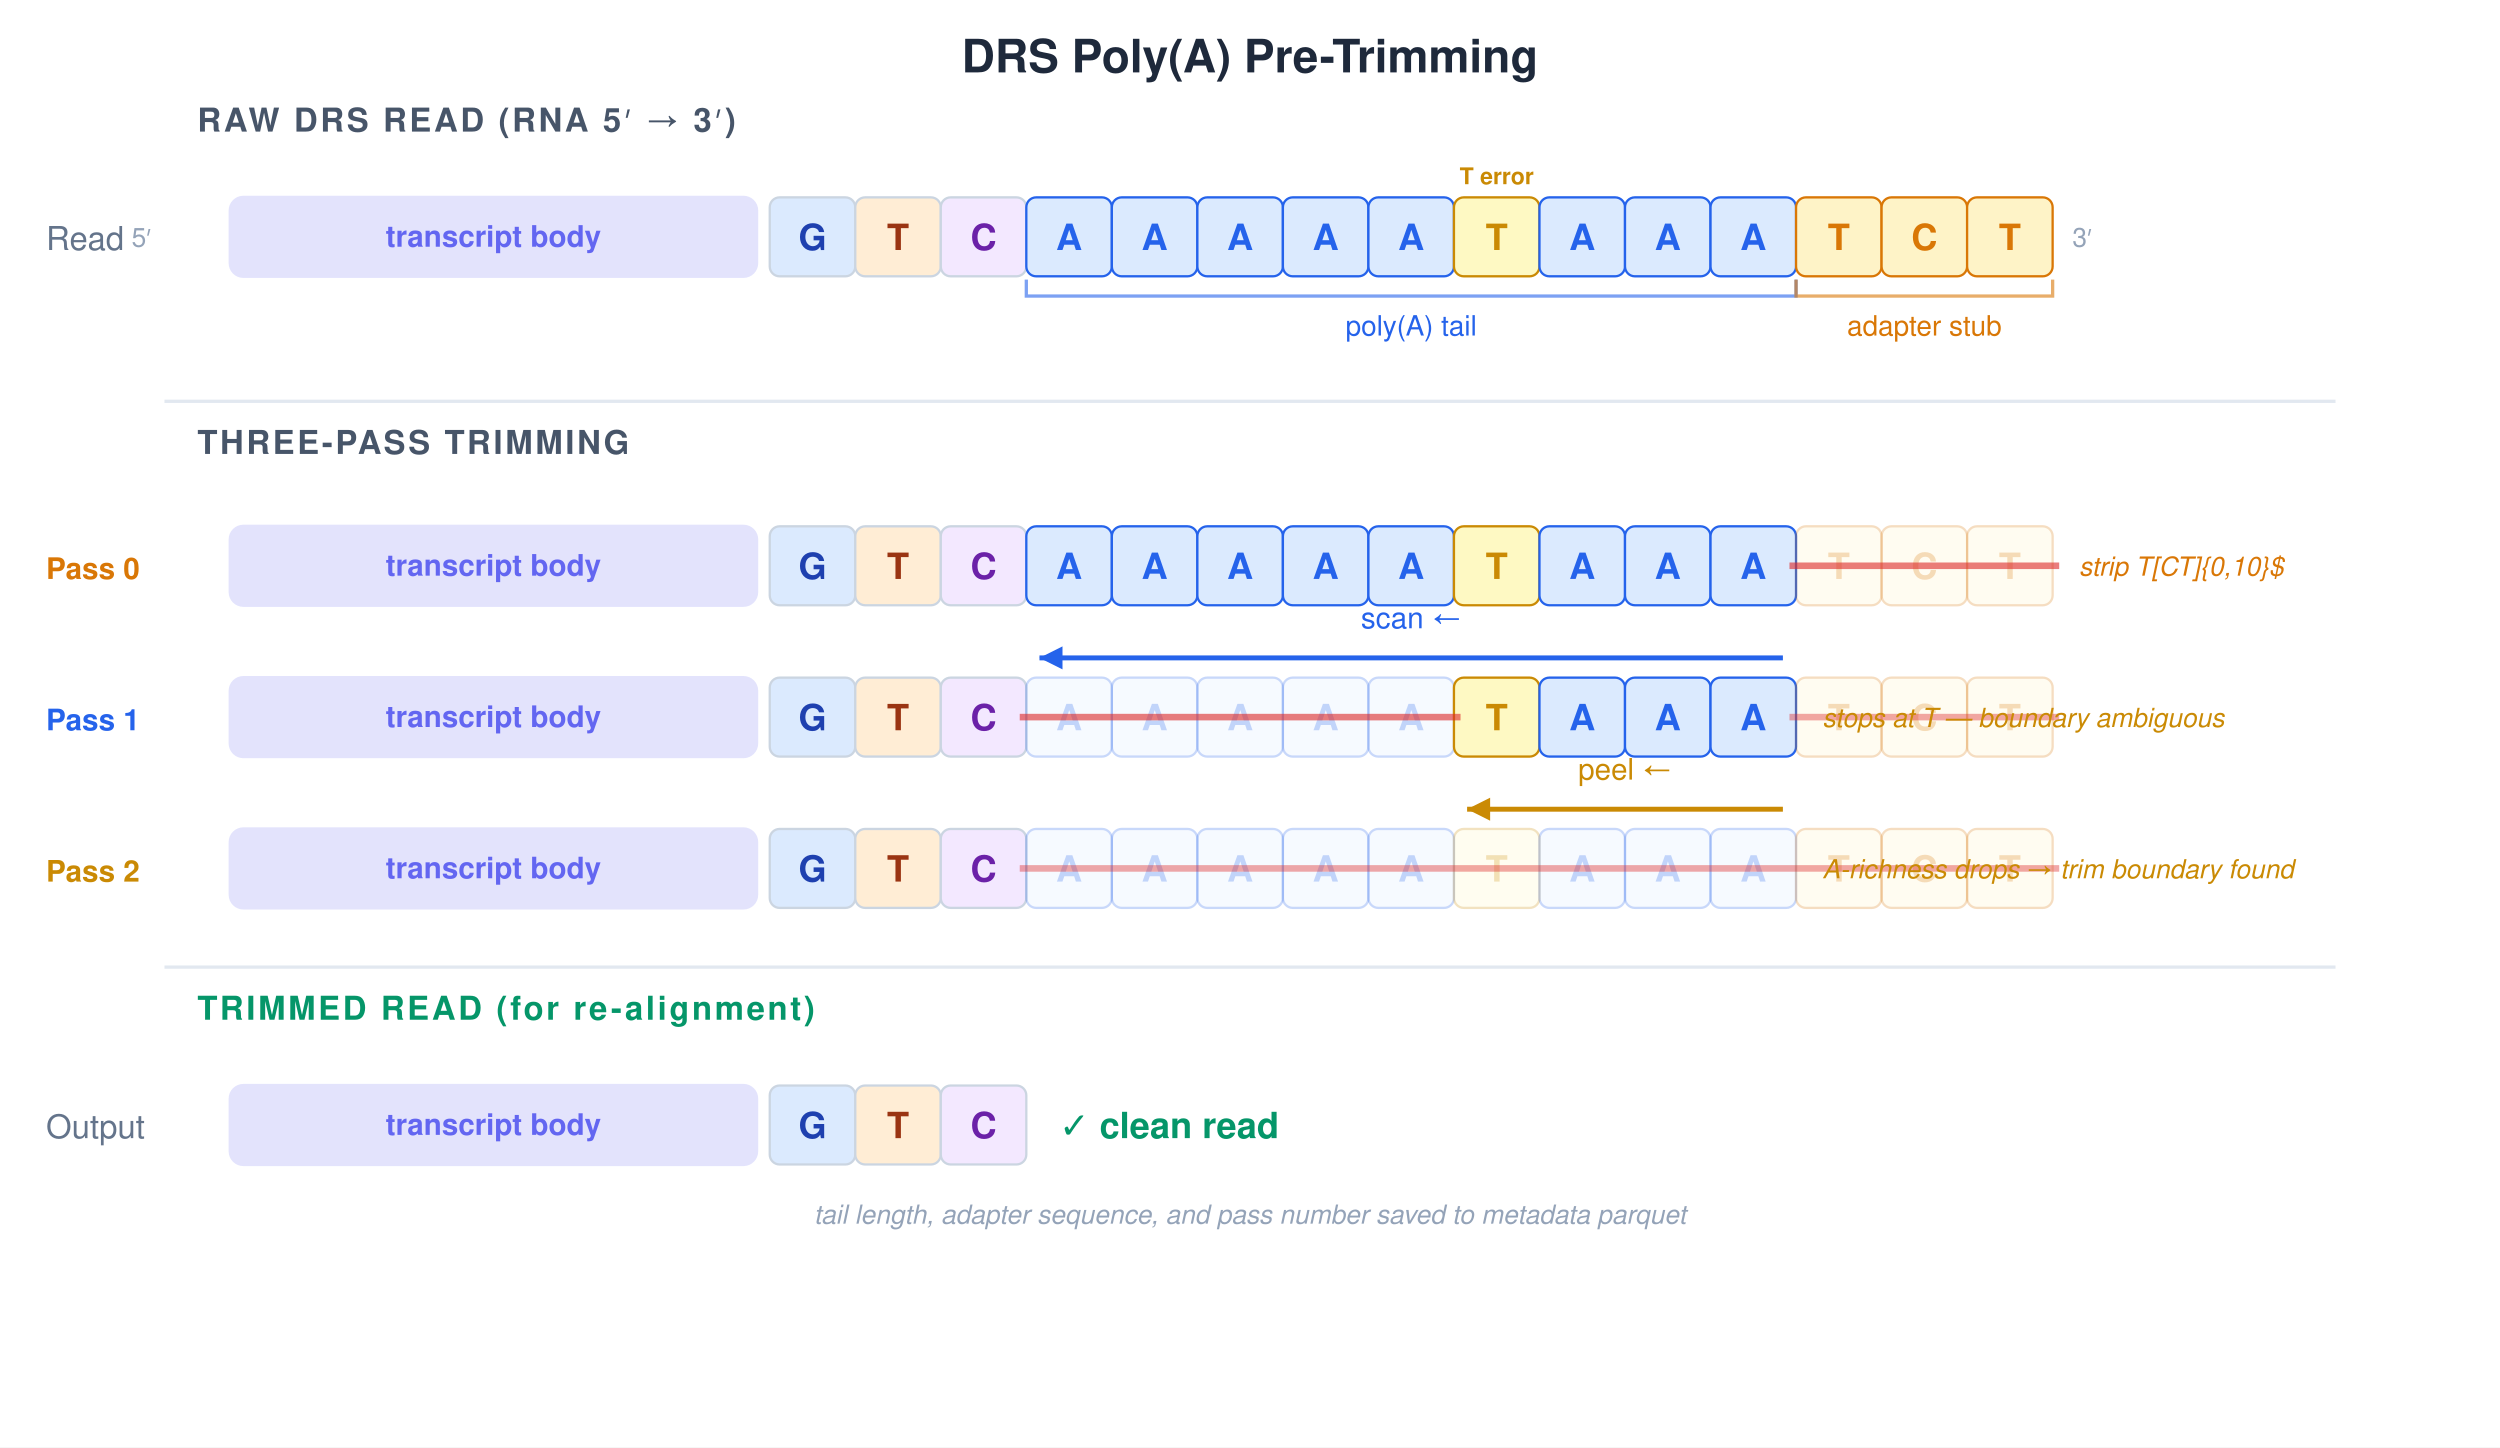
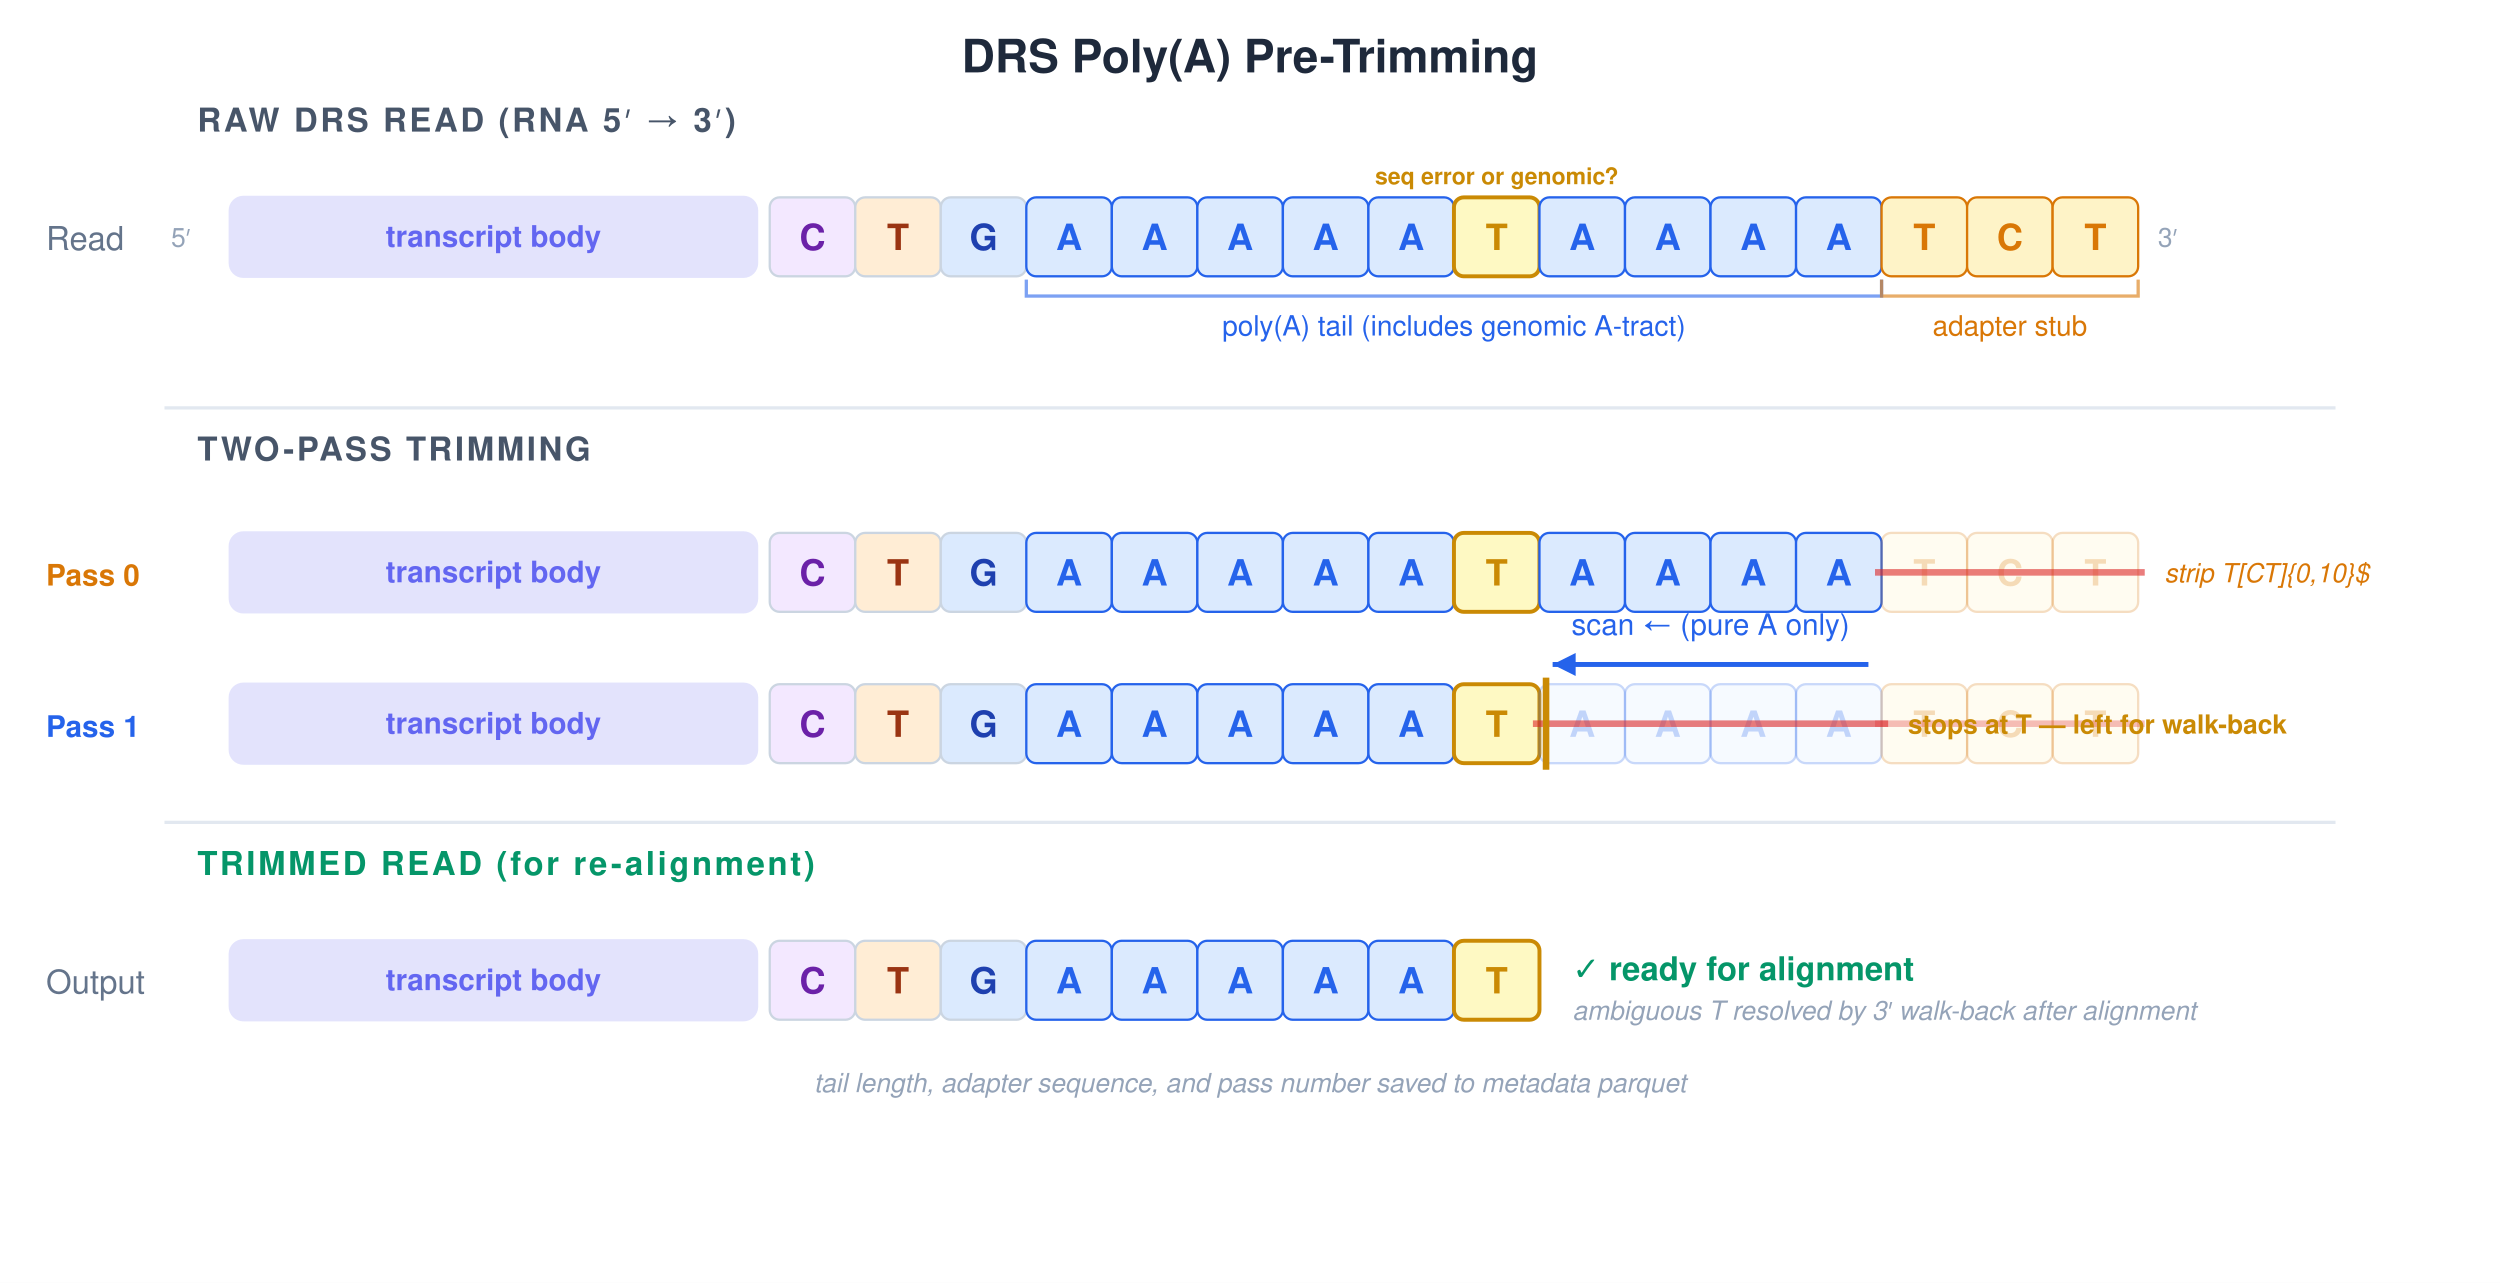
- <svg xmlns="http://www.w3.org/2000/svg" width="760" height="440" viewBox="0 0 760 440">
-   <rect fill="#ffffff" width="760" height="440" />
+ <svg xmlns="http://www.w3.org/2000/svg" width="760" height="390" viewBox="0 0 760 390">
+   <rect fill="#ffffff" width="760" height="390" />
  <g font-family="Helvetica Neue, Helvetica, Arial, sans-serif">
    <text fill="#1e293b" font-size="14" font-weight="bold" text-anchor="middle" x="380" y="22">DRS Poly(A) Pre-Trimming</text>
    <text fill="#475569" font-size="10" font-weight="bold" letter-spacing="0.8" x="60" y="40">RAW DRS READ (RNA 5′ → 3′)</text>
    <text fill="#64748b" font-size="10" x="14" y="76">Read</text>
    <rect fill="#6366f1" height="24" opacity="0.18" rx="4" stroke="#6366f1" stroke-width="1" width="160" x="70" y="60" />
    <text fill="#6366f1" font-size="9" font-weight="600" text-anchor="middle" x="150.0" y="75.0">transcript body</text>
-     <rect fill="#dbeafe" height="24" rx="3" width="26" x="234" y="60" stroke="#cbd5e1" stroke-width="0.7" />
-     <text fill="#1e40af" font-size="11" font-weight="600" text-anchor="middle" x="247" y="76">G</text>
+     <rect fill="#f3e8ff" height="24" rx="3" width="26" x="234" y="60" stroke="#cbd5e1" stroke-width="0.7" />
+     <text fill="#6b21a8" font-size="11" font-weight="600" text-anchor="middle" x="247" y="76">C</text>
    <rect fill="#ffedd5" height="24" rx="3" width="26" x="260" y="60" stroke="#cbd5e1" stroke-width="0.7" />
    <text fill="#9a3412" font-size="11" font-weight="600" text-anchor="middle" x="273" y="76">T</text>
-     <rect fill="#f3e8ff" height="24" rx="3" width="26" x="286" y="60" stroke="#cbd5e1" stroke-width="0.7" />
-     <text fill="#6b21a8" font-size="11" font-weight="600" text-anchor="middle" x="299" y="76">C</text>
+     <rect fill="#dbeafe" height="24" rx="3" width="26" x="286" y="60" stroke="#cbd5e1" stroke-width="0.7" />
+     <text fill="#1e40af" font-size="11" font-weight="600" text-anchor="middle" x="299" y="76">G</text>
    <rect fill="#dbeafe" height="24" rx="3" width="26" x="312" y="60" stroke="#2563eb" stroke-width="0.7" />
    <text fill="#2563eb" font-size="11" font-weight="600" text-anchor="middle" x="325" y="76">A</text>
    <rect fill="#dbeafe" height="24" rx="3" width="26" x="338" y="60" stroke="#2563eb" stroke-width="0.7" />
    <text fill="#2563eb" font-size="11" font-weight="600" text-anchor="middle" x="351" y="76">A</text>
    <rect fill="#dbeafe" height="24" rx="3" width="26" x="364" y="60" stroke="#2563eb" stroke-width="0.7" />
    <text fill="#2563eb" font-size="11" font-weight="600" text-anchor="middle" x="377" y="76">A</text>
    <rect fill="#dbeafe" height="24" rx="3" width="26" x="390" y="60" stroke="#2563eb" stroke-width="0.7" />
    <text fill="#2563eb" font-size="11" font-weight="600" text-anchor="middle" x="403" y="76">A</text>
    <rect fill="#dbeafe" height="24" rx="3" width="26" x="416" y="60" stroke="#2563eb" stroke-width="0.7" />
    <text fill="#2563eb" font-size="11" font-weight="600" text-anchor="middle" x="429" y="76">A</text>
-     <rect fill="#fef9c3" height="24" rx="3" width="26" x="442" y="60" stroke="#ca8a04" stroke-width="0.7" />
-     <text fill="#ca8a04" font-size="11" font-weight="600" text-anchor="middle" x="455" y="76">T</text>
+     <rect fill="#fef9c3" height="24" rx="3" width="26" x="442" y="60" stroke="#ca8a04" stroke-width="1.2" />
+     <text fill="#ca8a04" font-size="11" font-weight="700" text-anchor="middle" x="455" y="76">T</text>
    <rect fill="#dbeafe" height="24" rx="3" width="26" x="468" y="60" stroke="#2563eb" stroke-width="0.7" />
    <text fill="#2563eb" font-size="11" font-weight="600" text-anchor="middle" x="481" y="76">A</text>
    <rect fill="#dbeafe" height="24" rx="3" width="26" x="494" y="60" stroke="#2563eb" stroke-width="0.7" />
    <text fill="#2563eb" font-size="11" font-weight="600" text-anchor="middle" x="507" y="76">A</text>
    <rect fill="#dbeafe" height="24" rx="3" width="26" x="520" y="60" stroke="#2563eb" stroke-width="0.7" />
    <text fill="#2563eb" font-size="11" font-weight="600" text-anchor="middle" x="533" y="76">A</text>
-     <rect fill="#fef3c7" height="24" rx="3" width="26" x="546" y="60" stroke="#d97706" stroke-width="0.7" />
-     <text fill="#d97706" font-size="11" font-weight="600" text-anchor="middle" x="559" y="76">T</text>
+     <rect fill="#dbeafe" height="24" rx="3" width="26" x="546" y="60" stroke="#2563eb" stroke-width="0.7" />
+     <text fill="#2563eb" font-size="11" font-weight="600" text-anchor="middle" x="559" y="76">A</text>
    <rect fill="#fef3c7" height="24" rx="3" width="26" x="572" y="60" stroke="#d97706" stroke-width="0.7" />
-     <text fill="#d97706" font-size="11" font-weight="600" text-anchor="middle" x="585" y="76">C</text>
+     <text fill="#d97706" font-size="11" font-weight="600" text-anchor="middle" x="585" y="76">T</text>
    <rect fill="#fef3c7" height="24" rx="3" width="26" x="598" y="60" stroke="#d97706" stroke-width="0.7" />
-     <text fill="#d97706" font-size="11" font-weight="600" text-anchor="middle" x="611" y="76">T</text>
-     <path d="M312,85 L312,90 L546,90 L546,85" fill="none" stroke="#2563eb" stroke-width="1" opacity="0.6" />
-     <text fill="#2563eb" font-size="8.5" text-anchor="middle" x="429.0" y="102">poly(A) tail</text>
-     <path d="M546,85 L546,90 L624,90 L624,85" fill="none" stroke="#d97706" stroke-width="1" opacity="0.6" />
-     <text fill="#d97706" font-size="8.5" text-anchor="middle" x="585.0" y="102">adapter stub</text>
-     <text fill="#ca8a04" font-size="7" font-weight="600" text-anchor="middle" x="455" y="56">T error</text>
-     <text fill="#94a3b8" font-size="8" x="40" y="75">5′</text>
-     <text fill="#94a3b8" font-size="8" x="630" y="75">3′</text>
-     <line stroke="#e2e8f0" stroke-width="1" x1="50" x2="710" y1="122" y2="122" />
-     <text fill="#475569" font-size="10" font-weight="bold" letter-spacing="0.8" x="60" y="138">THREE-PASS TRIMMING</text>
-     <text fill="#d97706" font-size="9" font-weight="700" x="14" y="176">Pass 0</text>
-     <rect fill="#6366f1" height="24" opacity="0.18" rx="4" stroke="#6366f1" stroke-width="1" width="160" x="70" y="160" />
-     <text fill="#6366f1" font-size="9" font-weight="600" text-anchor="middle" x="150.0" y="175.0">transcript body</text>
-     <rect fill="#dbeafe" height="24" rx="3" width="26" x="234" y="160" stroke="#cbd5e1" stroke-width="0.7" />
-     <text fill="#1e40af" font-size="11" font-weight="600" text-anchor="middle" x="247" y="176">G</text>
-     <rect fill="#ffedd5" height="24" rx="3" width="26" x="260" y="160" stroke="#cbd5e1" stroke-width="0.7" />
-     <text fill="#9a3412" font-size="11" font-weight="600" text-anchor="middle" x="273" y="176">T</text>
-     <rect fill="#f3e8ff" height="24" rx="3" width="26" x="286" y="160" stroke="#cbd5e1" stroke-width="0.7" />
-     <text fill="#6b21a8" font-size="11" font-weight="600" text-anchor="middle" x="299" y="176">C</text>
-     <rect fill="#dbeafe" height="24" rx="3" width="26" x="312" y="160" stroke="#2563eb" stroke-width="0.7" />
-     <text fill="#2563eb" font-size="11" font-weight="600" text-anchor="middle" x="325" y="176">A</text>
-     <rect fill="#dbeafe" height="24" rx="3" width="26" x="338" y="160" stroke="#2563eb" stroke-width="0.7" />
-     <text fill="#2563eb" font-size="11" font-weight="600" text-anchor="middle" x="351" y="176">A</text>
-     <rect fill="#dbeafe" height="24" rx="3" width="26" x="364" y="160" stroke="#2563eb" stroke-width="0.7" />
-     <text fill="#2563eb" font-size="11" font-weight="600" text-anchor="middle" x="377" y="176">A</text>
-     <rect fill="#dbeafe" height="24" rx="3" width="26" x="390" y="160" stroke="#2563eb" stroke-width="0.7" />
-     <text fill="#2563eb" font-size="11" font-weight="600" text-anchor="middle" x="403" y="176">A</text>
-     <rect fill="#dbeafe" height="24" rx="3" width="26" x="416" y="160" stroke="#2563eb" stroke-width="0.7" />
-     <text fill="#2563eb" font-size="11" font-weight="600" text-anchor="middle" x="429" y="176">A</text>
-     <rect fill="#fef9c3" height="24" rx="3" width="26" x="442" y="160" stroke="#ca8a04" stroke-width="0.7" />
-     <text fill="#ca8a04" font-size="11" font-weight="600" text-anchor="middle" x="455" y="176">T</text>
-     <rect fill="#dbeafe" height="24" rx="3" width="26" x="468" y="160" stroke="#2563eb" stroke-width="0.7" />
-     <text fill="#2563eb" font-size="11" font-weight="600" text-anchor="middle" x="481" y="176">A</text>
-     <rect fill="#dbeafe" height="24" rx="3" width="26" x="494" y="160" stroke="#2563eb" stroke-width="0.7" />
-     <text fill="#2563eb" font-size="11" font-weight="600" text-anchor="middle" x="507" y="176">A</text>
-     <rect fill="#dbeafe" height="24" rx="3" width="26" x="520" y="160" stroke="#2563eb" stroke-width="0.7" />
-     <text fill="#2563eb" font-size="11" font-weight="600" text-anchor="middle" x="533" y="176">A</text>
-     <rect fill="#fef3c7" height="24" rx="3" width="26" x="546" y="160" stroke="#d97706" stroke-width="0.7" opacity="0.25" />
-     <text fill="#d97706" font-size="11" font-weight="600" text-anchor="middle" x="559" y="176" opacity="0.25">T</text>
-     <rect fill="#fef3c7" height="24" rx="3" width="26" x="572" y="160" stroke="#d97706" stroke-width="0.7" opacity="0.25" />
-     <text fill="#d97706" font-size="11" font-weight="600" text-anchor="middle" x="585" y="176" opacity="0.25">C</text>
-     <rect fill="#fef3c7" height="24" rx="3" width="26" x="598" y="160" stroke="#d97706" stroke-width="0.7" opacity="0.25" />
-     <text fill="#d97706" font-size="11" font-weight="600" text-anchor="middle" x="611" y="176" opacity="0.25">T</text>
-     <line stroke="#dc2626" stroke-width="2" x1="544" x2="626" y1="172" y2="172" opacity="0.6" />
-     <text fill="#d97706" font-size="8" font-style="italic" x="632" y="175">strip T[CT]{0,10}$</text>
-     <text fill="#2563eb" font-size="9" font-weight="700" x="14" y="222">Pass 1</text>
-     <rect fill="#6366f1" height="24" opacity="0.18" rx="4" stroke="#6366f1" stroke-width="1" width="160" x="70" y="206" />
-     <text fill="#6366f1" font-size="9" font-weight="600" text-anchor="middle" x="150.0" y="221.0">transcript body</text>
-     <rect fill="#dbeafe" height="24" rx="3" width="26" x="234" y="206" stroke="#cbd5e1" stroke-width="0.7" />
-     <text fill="#1e40af" font-size="11" font-weight="600" text-anchor="middle" x="247" y="222">G</text>
-     <rect fill="#ffedd5" height="24" rx="3" width="26" x="260" y="206" stroke="#cbd5e1" stroke-width="0.7" />
-     <text fill="#9a3412" font-size="11" font-weight="600" text-anchor="middle" x="273" y="222">T</text>
-     <rect fill="#f3e8ff" height="24" rx="3" width="26" x="286" y="206" stroke="#cbd5e1" stroke-width="0.7" />
-     <text fill="#6b21a8" font-size="11" font-weight="600" text-anchor="middle" x="299" y="222">C</text>
-     <rect fill="#dbeafe" height="24" rx="3" width="26" x="312" y="206" stroke="#2563eb" stroke-width="0.7" opacity="0.25" />
-     <text fill="#2563eb" font-size="11" font-weight="600" text-anchor="middle" x="325" y="222" opacity="0.25">A</text>
-     <rect fill="#dbeafe" height="24" rx="3" width="26" x="338" y="206" stroke="#2563eb" stroke-width="0.7" opacity="0.25" />
-     <text fill="#2563eb" font-size="11" font-weight="600" text-anchor="middle" x="351" y="222" opacity="0.25">A</text>
-     <rect fill="#dbeafe" height="24" rx="3" width="26" x="364" y="206" stroke="#2563eb" stroke-width="0.7" opacity="0.25" />
-     <text fill="#2563eb" font-size="11" font-weight="600" text-anchor="middle" x="377" y="222" opacity="0.25">A</text>
-     <rect fill="#dbeafe" height="24" rx="3" width="26" x="390" y="206" stroke="#2563eb" stroke-width="0.7" opacity="0.25" />
-     <text fill="#2563eb" font-size="11" font-weight="600" text-anchor="middle" x="403" y="222" opacity="0.25">A</text>
-     <rect fill="#dbeafe" height="24" rx="3" width="26" x="416" y="206" stroke="#2563eb" stroke-width="0.7" opacity="0.25" />
-     <text fill="#2563eb" font-size="11" font-weight="600" text-anchor="middle" x="429" y="222" opacity="0.25">A</text>
-     <rect fill="#fef9c3" height="24" rx="3" width="26" x="442" y="206" stroke="#ca8a04" stroke-width="0.7" />
-     <text fill="#ca8a04" font-size="11" font-weight="600" text-anchor="middle" x="455" y="222">T</text>
-     <rect fill="#dbeafe" height="24" rx="3" width="26" x="468" y="206" stroke="#2563eb" stroke-width="0.7" />
-     <text fill="#2563eb" font-size="11" font-weight="600" text-anchor="middle" x="481" y="222">A</text>
-     <rect fill="#dbeafe" height="24" rx="3" width="26" x="494" y="206" stroke="#2563eb" stroke-width="0.7" />
-     <text fill="#2563eb" font-size="11" font-weight="600" text-anchor="middle" x="507" y="222">A</text>
-     <rect fill="#dbeafe" height="24" rx="3" width="26" x="520" y="206" stroke="#2563eb" stroke-width="0.7" />
-     <text fill="#2563eb" font-size="11" font-weight="600" text-anchor="middle" x="533" y="222">A</text>
-     <rect fill="#fef3c7" height="24" rx="3" width="26" x="546" y="206" stroke="#d97706" stroke-width="0.7" opacity="0.25" />
-     <text fill="#d97706" font-size="11" font-weight="600" text-anchor="middle" x="559" y="222" opacity="0.25">T</text>
-     <rect fill="#fef3c7" height="24" rx="3" width="26" x="572" y="206" stroke="#d97706" stroke-width="0.7" opacity="0.25" />
-     <text fill="#d97706" font-size="11" font-weight="600" text-anchor="middle" x="585" y="222" opacity="0.25">C</text>
-     <rect fill="#fef3c7" height="24" rx="3" width="26" x="598" y="206" stroke="#d97706" stroke-width="0.7" opacity="0.25" />
-     <text fill="#d97706" font-size="11" font-weight="600" text-anchor="middle" x="611" y="222" opacity="0.25">T</text>
-     <line stroke="#dc2626" stroke-width="2" x1="544" x2="626" y1="218" y2="218" opacity="0.4" />
-     <line stroke="#dc2626" stroke-width="2" x1="310" x2="444" y1="218" y2="218" opacity="0.6" />
-     <line stroke="#2563eb" stroke-width="1.5" x1="542" x2="316" y1="200" y2="200" />
-     <polygon fill="#2563eb" points="316,200 323,196.5 323,203.5" />
-     <text fill="#2563eb" font-size="9" text-anchor="middle" x="429.0" y="191">scan ←</text>
-     <text fill="#ca8a04" font-size="8" font-style="italic" x="554" y="221">stops at T — boundary ambiguous</text>
-     <text fill="#ca8a04" font-size="9" font-weight="700" x="14" y="268">Pass 2</text>
-     <rect fill="#6366f1" height="24" opacity="0.18" rx="4" stroke="#6366f1" stroke-width="1" width="160" x="70" y="252" />
-     <text fill="#6366f1" font-size="9" font-weight="600" text-anchor="middle" x="150.0" y="267.0">transcript body</text>
-     <rect fill="#dbeafe" height="24" rx="3" width="26" x="234" y="252" stroke="#cbd5e1" stroke-width="0.7" />
-     <text fill="#1e40af" font-size="11" font-weight="600" text-anchor="middle" x="247" y="268">G</text>
-     <rect fill="#ffedd5" height="24" rx="3" width="26" x="260" y="252" stroke="#cbd5e1" stroke-width="0.7" />
-     <text fill="#9a3412" font-size="11" font-weight="600" text-anchor="middle" x="273" y="268">T</text>
-     <rect fill="#f3e8ff" height="24" rx="3" width="26" x="286" y="252" stroke="#cbd5e1" stroke-width="0.7" />
-     <text fill="#6b21a8" font-size="11" font-weight="600" text-anchor="middle" x="299" y="268">C</text>
-     <rect fill="#dbeafe" height="24" rx="3" width="26" x="312" y="252" stroke="#2563eb" stroke-width="0.7" opacity="0.25" />
-     <text fill="#2563eb" font-size="11" font-weight="600" text-anchor="middle" x="325" y="268" opacity="0.25">A</text>
-     <rect fill="#dbeafe" height="24" rx="3" width="26" x="338" y="252" stroke="#2563eb" stroke-width="0.7" opacity="0.25" />
-     <text fill="#2563eb" font-size="11" font-weight="600" text-anchor="middle" x="351" y="268" opacity="0.25">A</text>
-     <rect fill="#dbeafe" height="24" rx="3" width="26" x="364" y="252" stroke="#2563eb" stroke-width="0.7" opacity="0.25" />
-     <text fill="#2563eb" font-size="11" font-weight="600" text-anchor="middle" x="377" y="268" opacity="0.25">A</text>
-     <rect fill="#dbeafe" height="24" rx="3" width="26" x="390" y="252" stroke="#2563eb" stroke-width="0.7" opacity="0.25" />
-     <text fill="#2563eb" font-size="11" font-weight="600" text-anchor="middle" x="403" y="268" opacity="0.25">A</text>
-     <rect fill="#dbeafe" height="24" rx="3" width="26" x="416" y="252" stroke="#2563eb" stroke-width="0.7" opacity="0.25" />
-     <text fill="#2563eb" font-size="11" font-weight="600" text-anchor="middle" x="429" y="268" opacity="0.25">A</text>
-     <rect fill="#fef9c3" height="24" rx="3" width="26" x="442" y="252" stroke="#ca8a04" stroke-width="0.7" opacity="0.25" />
-     <text fill="#ca8a04" font-size="11" font-weight="600" text-anchor="middle" x="455" y="268" opacity="0.25">T</text>
-     <rect fill="#dbeafe" height="24" rx="3" width="26" x="468" y="252" stroke="#2563eb" stroke-width="0.7" opacity="0.25" />
-     <text fill="#2563eb" font-size="11" font-weight="600" text-anchor="middle" x="481" y="268" opacity="0.25">A</text>
-     <rect fill="#dbeafe" height="24" rx="3" width="26" x="494" y="252" stroke="#2563eb" stroke-width="0.7" opacity="0.25" />
-     <text fill="#2563eb" font-size="11" font-weight="600" text-anchor="middle" x="507" y="268" opacity="0.25">A</text>
-     <rect fill="#dbeafe" height="24" rx="3" width="26" x="520" y="252" stroke="#2563eb" stroke-width="0.7" opacity="0.25" />
-     <text fill="#2563eb" font-size="11" font-weight="600" text-anchor="middle" x="533" y="268" opacity="0.25">A</text>
-     <rect fill="#fef3c7" height="24" rx="3" width="26" x="546" y="252" stroke="#d97706" stroke-width="0.7" opacity="0.25" />
-     <text fill="#d97706" font-size="11" font-weight="600" text-anchor="middle" x="559" y="268" opacity="0.25">T</text>
-     <rect fill="#fef3c7" height="24" rx="3" width="26" x="572" y="252" stroke="#d97706" stroke-width="0.7" opacity="0.25" />
-     <text fill="#d97706" font-size="11" font-weight="600" text-anchor="middle" x="585" y="268" opacity="0.25">C</text>
-     <rect fill="#fef3c7" height="24" rx="3" width="26" x="598" y="252" stroke="#d97706" stroke-width="0.7" opacity="0.25" />
-     <text fill="#d97706" font-size="11" font-weight="600" text-anchor="middle" x="611" y="268" opacity="0.25">T</text>
-     <line stroke="#dc2626" stroke-width="2" x1="310" x2="626" y1="264" y2="264" opacity="0.4" />
-     <line stroke="#ca8a04" stroke-width="1.5" x1="542" x2="446" y1="246" y2="246" />
-     <polygon fill="#ca8a04" points="446,246 453,242.5 453,249.5" />
-     <text fill="#ca8a04" font-size="9" text-anchor="middle" x="494.0" y="237">peel ←</text>
-     <text fill="#ca8a04" font-size="8" font-style="italic" x="554" y="267">A-richness drops → trim boundary found</text>
-     <line stroke="#e2e8f0" stroke-width="1" x1="50" x2="710" y1="294" y2="294" />
-     <text fill="#059669" font-size="10" font-weight="bold" letter-spacing="0.8" x="60" y="310">TRIMMED READ (for re-alignment)</text>
-     <text fill="#64748b" font-size="10" x="14" y="346">Output</text>
-     <rect fill="#6366f1" height="24" opacity="0.18" rx="4" stroke="#6366f1" stroke-width="1" width="160" x="70" y="330" />
-     <text fill="#6366f1" font-size="9" font-weight="600" text-anchor="middle" x="150.0" y="345.0">transcript body</text>
-     <rect fill="#dbeafe" height="24" rx="3" width="26" x="234" y="330" stroke="#cbd5e1" stroke-width="0.7" />
-     <text fill="#1e40af" font-size="11" font-weight="600" text-anchor="middle" x="247" y="346">G</text>
-     <rect fill="#ffedd5" height="24" rx="3" width="26" x="260" y="330" stroke="#cbd5e1" stroke-width="0.7" />
-     <text fill="#9a3412" font-size="11" font-weight="600" text-anchor="middle" x="273" y="346">T</text>
-     <rect fill="#f3e8ff" height="24" rx="3" width="26" x="286" y="330" stroke="#cbd5e1" stroke-width="0.7" />
-     <text fill="#6b21a8" font-size="11" font-weight="600" text-anchor="middle" x="299" y="346">C</text>
-     <text fill="#059669" font-size="11" font-weight="700" x="322" y="346">✓ clean read</text>
-     <text fill="#94a3b8" font-size="8" font-style="italic" text-anchor="middle" x="380" y="372">tail length, adapter sequence, and pass number saved to metadata parquet</text>
+     <text fill="#d97706" font-size="11" font-weight="600" text-anchor="middle" x="611" y="76">C</text>
+     <rect fill="#fef3c7" height="24" rx="3" width="26" x="624" y="60" stroke="#d97706" stroke-width="0.7" />
+     <text fill="#d97706" font-size="11" font-weight="600" text-anchor="middle" x="637" y="76">T</text>
+     <path d="M312,85 L312,90 L572,90 L572,85" fill="none" stroke="#2563eb" stroke-width="1" opacity="0.6" />
+     <text fill="#2563eb" font-size="8.5" text-anchor="middle" x="442.0" y="102">poly(A) tail (includes genomic A-tract)</text>
+     <path d="M572,85 L572,90 L650,90 L650,85" fill="none" stroke="#d97706" stroke-width="1" opacity="0.6" />
+     <text fill="#d97706" font-size="8.5" text-anchor="middle" x="611.0" y="102">adapter stub</text>
+     <text fill="#ca8a04" font-size="7" font-weight="600" text-anchor="middle" x="455" y="56">seq error or genomic?</text>
+     <text fill="#94a3b8" font-size="8" x="52" y="75">5′</text>
+     <text fill="#94a3b8" font-size="8" x="656" y="75">3′</text>
+     <line stroke="#e2e8f0" stroke-width="1" x1="50" x2="710" y1="124" y2="124" />
+     <text fill="#475569" font-size="10" font-weight="bold" letter-spacing="0.8" x="60" y="140">TWO-PASS TRIMMING</text>
+     <text fill="#d97706" font-size="9" font-weight="700" x="14" y="178">Pass 0</text>
+     <rect fill="#6366f1" height="24" opacity="0.18" rx="4" stroke="#6366f1" stroke-width="1" width="160" x="70" y="162" />
+     <text fill="#6366f1" font-size="9" font-weight="600" text-anchor="middle" x="150.0" y="177.0">transcript body</text>
+     <rect fill="#f3e8ff" height="24" rx="3" width="26" x="234" y="162" stroke="#cbd5e1" stroke-width="0.7" />
+     <text fill="#6b21a8" font-size="11" font-weight="600" text-anchor="middle" x="247" y="178">C</text>
+     <rect fill="#ffedd5" height="24" rx="3" width="26" x="260" y="162" stroke="#cbd5e1" stroke-width="0.7" />
+     <text fill="#9a3412" font-size="11" font-weight="600" text-anchor="middle" x="273" y="178">T</text>
+     <rect fill="#dbeafe" height="24" rx="3" width="26" x="286" y="162" stroke="#cbd5e1" stroke-width="0.7" />
+     <text fill="#1e40af" font-size="11" font-weight="600" text-anchor="middle" x="299" y="178">G</text>
+     <rect fill="#dbeafe" height="24" rx="3" width="26" x="312" y="162" stroke="#2563eb" stroke-width="0.7" />
+     <text fill="#2563eb" font-size="11" font-weight="600" text-anchor="middle" x="325" y="178">A</text>
+     <rect fill="#dbeafe" height="24" rx="3" width="26" x="338" y="162" stroke="#2563eb" stroke-width="0.7" />
+     <text fill="#2563eb" font-size="11" font-weight="600" text-anchor="middle" x="351" y="178">A</text>
+     <rect fill="#dbeafe" height="24" rx="3" width="26" x="364" y="162" stroke="#2563eb" stroke-width="0.7" />
+     <text fill="#2563eb" font-size="11" font-weight="600" text-anchor="middle" x="377" y="178">A</text>
+     <rect fill="#dbeafe" height="24" rx="3" width="26" x="390" y="162" stroke="#2563eb" stroke-width="0.7" />
+     <text fill="#2563eb" font-size="11" font-weight="600" text-anchor="middle" x="403" y="178">A</text>
+     <rect fill="#dbeafe" height="24" rx="3" width="26" x="416" y="162" stroke="#2563eb" stroke-width="0.7" />
+     <text fill="#2563eb" font-size="11" font-weight="600" text-anchor="middle" x="429" y="178">A</text>
+     <rect fill="#fef9c3" height="24" rx="3" width="26" x="442" y="162" stroke="#ca8a04" stroke-width="1.2" />
+     <text fill="#ca8a04" font-size="11" font-weight="700" text-anchor="middle" x="455" y="178">T</text>
+     <rect fill="#dbeafe" height="24" rx="3" width="26" x="468" y="162" stroke="#2563eb" stroke-width="0.7" />
+     <text fill="#2563eb" font-size="11" font-weight="600" text-anchor="middle" x="481" y="178">A</text>
+     <rect fill="#dbeafe" height="24" rx="3" width="26" x="494" y="162" stroke="#2563eb" stroke-width="0.7" />
+     <text fill="#2563eb" font-size="11" font-weight="600" text-anchor="middle" x="507" y="178">A</text>
+     <rect fill="#dbeafe" height="24" rx="3" width="26" x="520" y="162" stroke="#2563eb" stroke-width="0.7" />
+     <text fill="#2563eb" font-size="11" font-weight="600" text-anchor="middle" x="533" y="178">A</text>
+     <rect fill="#dbeafe" height="24" rx="3" width="26" x="546" y="162" stroke="#2563eb" stroke-width="0.7" />
+     <text fill="#2563eb" font-size="11" font-weight="600" text-anchor="middle" x="559" y="178">A</text>
+     <rect fill="#fef3c7" height="24" rx="3" width="26" x="572" y="162" stroke="#d97706" stroke-width="0.7" opacity="0.25" />
+     <text fill="#d97706" font-size="11" font-weight="600" text-anchor="middle" x="585" y="178" opacity="0.25">T</text>
+     <rect fill="#fef3c7" height="24" rx="3" width="26" x="598" y="162" stroke="#d97706" stroke-width="0.7" opacity="0.25" />
+     <text fill="#d97706" font-size="11" font-weight="600" text-anchor="middle" x="611" y="178" opacity="0.25">C</text>
+     <rect fill="#fef3c7" height="24" rx="3" width="26" x="624" y="162" stroke="#d97706" stroke-width="0.7" opacity="0.25" />
+     <text fill="#d97706" font-size="11" font-weight="600" text-anchor="middle" x="637" y="178" opacity="0.25">T</text>
+     <line stroke="#dc2626" stroke-width="2" x1="570" x2="652" y1="174" y2="174" opacity="0.6" />
+     <text fill="#d97706" font-size="8" font-style="italic" x="658" y="177">strip T[CT]{0,10}$</text>
+     <text fill="#2563eb" font-size="9" font-weight="700" x="14" y="224">Pass 1</text>
+     <rect fill="#6366f1" height="24" opacity="0.18" rx="4" stroke="#6366f1" stroke-width="1" width="160" x="70" y="208" />
+     <text fill="#6366f1" font-size="9" font-weight="600" text-anchor="middle" x="150.0" y="223.0">transcript body</text>
+     <rect fill="#f3e8ff" height="24" rx="3" width="26" x="234" y="208" stroke="#cbd5e1" stroke-width="0.7" />
+     <text fill="#6b21a8" font-size="11" font-weight="600" text-anchor="middle" x="247" y="224">C</text>
+     <rect fill="#ffedd5" height="24" rx="3" width="26" x="260" y="208" stroke="#cbd5e1" stroke-width="0.7" />
+     <text fill="#9a3412" font-size="11" font-weight="600" text-anchor="middle" x="273" y="224">T</text>
+     <rect fill="#dbeafe" height="24" rx="3" width="26" x="286" y="208" stroke="#cbd5e1" stroke-width="0.7" />
+     <text fill="#1e40af" font-size="11" font-weight="600" text-anchor="middle" x="299" y="224">G</text>
+     <rect fill="#dbeafe" height="24" rx="3" width="26" x="312" y="208" stroke="#2563eb" stroke-width="0.7" />
+     <text fill="#2563eb" font-size="11" font-weight="600" text-anchor="middle" x="325" y="224">A</text>
+     <rect fill="#dbeafe" height="24" rx="3" width="26" x="338" y="208" stroke="#2563eb" stroke-width="0.7" />
+     <text fill="#2563eb" font-size="11" font-weight="600" text-anchor="middle" x="351" y="224">A</text>
+     <rect fill="#dbeafe" height="24" rx="3" width="26" x="364" y="208" stroke="#2563eb" stroke-width="0.7" />
+     <text fill="#2563eb" font-size="11" font-weight="600" text-anchor="middle" x="377" y="224">A</text>
+     <rect fill="#dbeafe" height="24" rx="3" width="26" x="390" y="208" stroke="#2563eb" stroke-width="0.7" />
+     <text fill="#2563eb" font-size="11" font-weight="600" text-anchor="middle" x="403" y="224">A</text>
+     <rect fill="#dbeafe" height="24" rx="3" width="26" x="416" y="208" stroke="#2563eb" stroke-width="0.7" />
+     <text fill="#2563eb" font-size="11" font-weight="600" text-anchor="middle" x="429" y="224">A</text>
+     <rect fill="#fef9c3" height="24" rx="3" width="26" x="442" y="208" stroke="#ca8a04" stroke-width="1.2" />
+     <text fill="#ca8a04" font-size="11" font-weight="700" text-anchor="middle" x="455" y="224">T</text>
+     <rect fill="#dbeafe" height="24" rx="3" width="26" x="468" y="208" stroke="#2563eb" stroke-width="0.7" opacity="0.25" />
+     <text fill="#2563eb" font-size="11" font-weight="600" text-anchor="middle" x="481" y="224" opacity="0.25">A</text>
+     <rect fill="#dbeafe" height="24" rx="3" width="26" x="494" y="208" stroke="#2563eb" stroke-width="0.7" opacity="0.25" />
+     <text fill="#2563eb" font-size="11" font-weight="600" text-anchor="middle" x="507" y="224" opacity="0.25">A</text>
+     <rect fill="#dbeafe" height="24" rx="3" width="26" x="520" y="208" stroke="#2563eb" stroke-width="0.7" opacity="0.25" />
+     <text fill="#2563eb" font-size="11" font-weight="600" text-anchor="middle" x="533" y="224" opacity="0.25">A</text>
+     <rect fill="#dbeafe" height="24" rx="3" width="26" x="546" y="208" stroke="#2563eb" stroke-width="0.7" opacity="0.25" />
+     <text fill="#2563eb" font-size="11" font-weight="600" text-anchor="middle" x="559" y="224" opacity="0.25">A</text>
+     <rect fill="#fef3c7" height="24" rx="3" width="26" x="572" y="208" stroke="#d97706" stroke-width="0.7" opacity="0.25" />
+     <text fill="#d97706" font-size="11" font-weight="600" text-anchor="middle" x="585" y="224" opacity="0.25">T</text>
+     <rect fill="#fef3c7" height="24" rx="3" width="26" x="598" y="208" stroke="#d97706" stroke-width="0.7" opacity="0.25" />
+     <text fill="#d97706" font-size="11" font-weight="600" text-anchor="middle" x="611" y="224" opacity="0.25">C</text>
+     <rect fill="#fef3c7" height="24" rx="3" width="26" x="624" y="208" stroke="#d97706" stroke-width="0.7" opacity="0.25" />
+     <text fill="#d97706" font-size="11" font-weight="600" text-anchor="middle" x="637" y="224" opacity="0.25">T</text>
+     <line stroke="#dc2626" stroke-width="2" x1="570" x2="652" y1="220" y2="220" opacity="0.3" />
+     <line stroke="#dc2626" stroke-width="2" x1="466" x2="574" y1="220" y2="220" opacity="0.6" />
+     <line stroke="#2563eb" stroke-width="1.5" x1="568" x2="472" y1="202" y2="202" />
+     <polygon fill="#2563eb" points="472,202 479,198.5 479,205.5" />
+     <text fill="#2563eb" font-size="9" text-anchor="middle" x="520.0" y="193">scan ← (pure A only)</text>
+     <line stroke="#ca8a04" stroke-width="2" x1="470" x2="470" y1="206" y2="234" />
+     <text fill="#ca8a04" font-size="8" font-weight="600" x="580" y="223">stops at T — left for walk-back</text>
+     <line stroke="#e2e8f0" stroke-width="1" x1="50" x2="710" y1="250" y2="250" />
+     <text fill="#059669" font-size="10" font-weight="bold" letter-spacing="0.8" x="60" y="266">TRIMMED READ (for re-alignment)</text>
+     <text fill="#64748b" font-size="10" x="14" y="302">Output</text>
+     <rect fill="#6366f1" height="24" opacity="0.18" rx="4" stroke="#6366f1" stroke-width="1" width="160" x="70" y="286" />
+     <text fill="#6366f1" font-size="9" font-weight="600" text-anchor="middle" x="150.0" y="301.0">transcript body</text>
+     <rect fill="#f3e8ff" height="24" rx="3" width="26" x="234" y="286" stroke="#cbd5e1" stroke-width="0.7" />
+     <text fill="#6b21a8" font-size="11" font-weight="600" text-anchor="middle" x="247" y="302">C</text>
+     <rect fill="#ffedd5" height="24" rx="3" width="26" x="260" y="286" stroke="#cbd5e1" stroke-width="0.7" />
+     <text fill="#9a3412" font-size="11" font-weight="600" text-anchor="middle" x="273" y="302">T</text>
+     <rect fill="#dbeafe" height="24" rx="3" width="26" x="286" y="286" stroke="#cbd5e1" stroke-width="0.7" />
+     <text fill="#1e40af" font-size="11" font-weight="600" text-anchor="middle" x="299" y="302">G</text>
+     <rect fill="#dbeafe" height="24" rx="3" width="26" x="312" y="286" stroke="#2563eb" stroke-width="0.7" />
+     <text fill="#2563eb" font-size="11" font-weight="600" text-anchor="middle" x="325" y="302">A</text>
+     <rect fill="#dbeafe" height="24" rx="3" width="26" x="338" y="286" stroke="#2563eb" stroke-width="0.7" />
+     <text fill="#2563eb" font-size="11" font-weight="600" text-anchor="middle" x="351" y="302">A</text>
+     <rect fill="#dbeafe" height="24" rx="3" width="26" x="364" y="286" stroke="#2563eb" stroke-width="0.7" />
+     <text fill="#2563eb" font-size="11" font-weight="600" text-anchor="middle" x="377" y="302">A</text>
+     <rect fill="#dbeafe" height="24" rx="3" width="26" x="390" y="286" stroke="#2563eb" stroke-width="0.7" />
+     <text fill="#2563eb" font-size="11" font-weight="600" text-anchor="middle" x="403" y="302">A</text>
+     <rect fill="#dbeafe" height="24" rx="3" width="26" x="416" y="286" stroke="#2563eb" stroke-width="0.7" />
+     <text fill="#2563eb" font-size="11" font-weight="600" text-anchor="middle" x="429" y="302">A</text>
+     <rect fill="#fef9c3" height="24" rx="3" width="26" x="442" y="286" stroke="#ca8a04" stroke-width="1.2" />
+     <text fill="#ca8a04" font-size="11" font-weight="700" text-anchor="middle" x="455" y="302">T</text>
+     <text fill="#059669" font-size="10" font-weight="700" x="478" y="298">✓ ready for alignment</text>
+     <text fill="#94a3b8" font-size="8" font-style="italic" x="478" y="310">ambiguous T resolved by 3′ walk-back after alignment</text>
+     <text fill="#94a3b8" font-size="8" font-style="italic" text-anchor="middle" x="380" y="332">tail length, adapter sequence, and pass number saved to metadata parquet</text>
  </g>
</svg>
